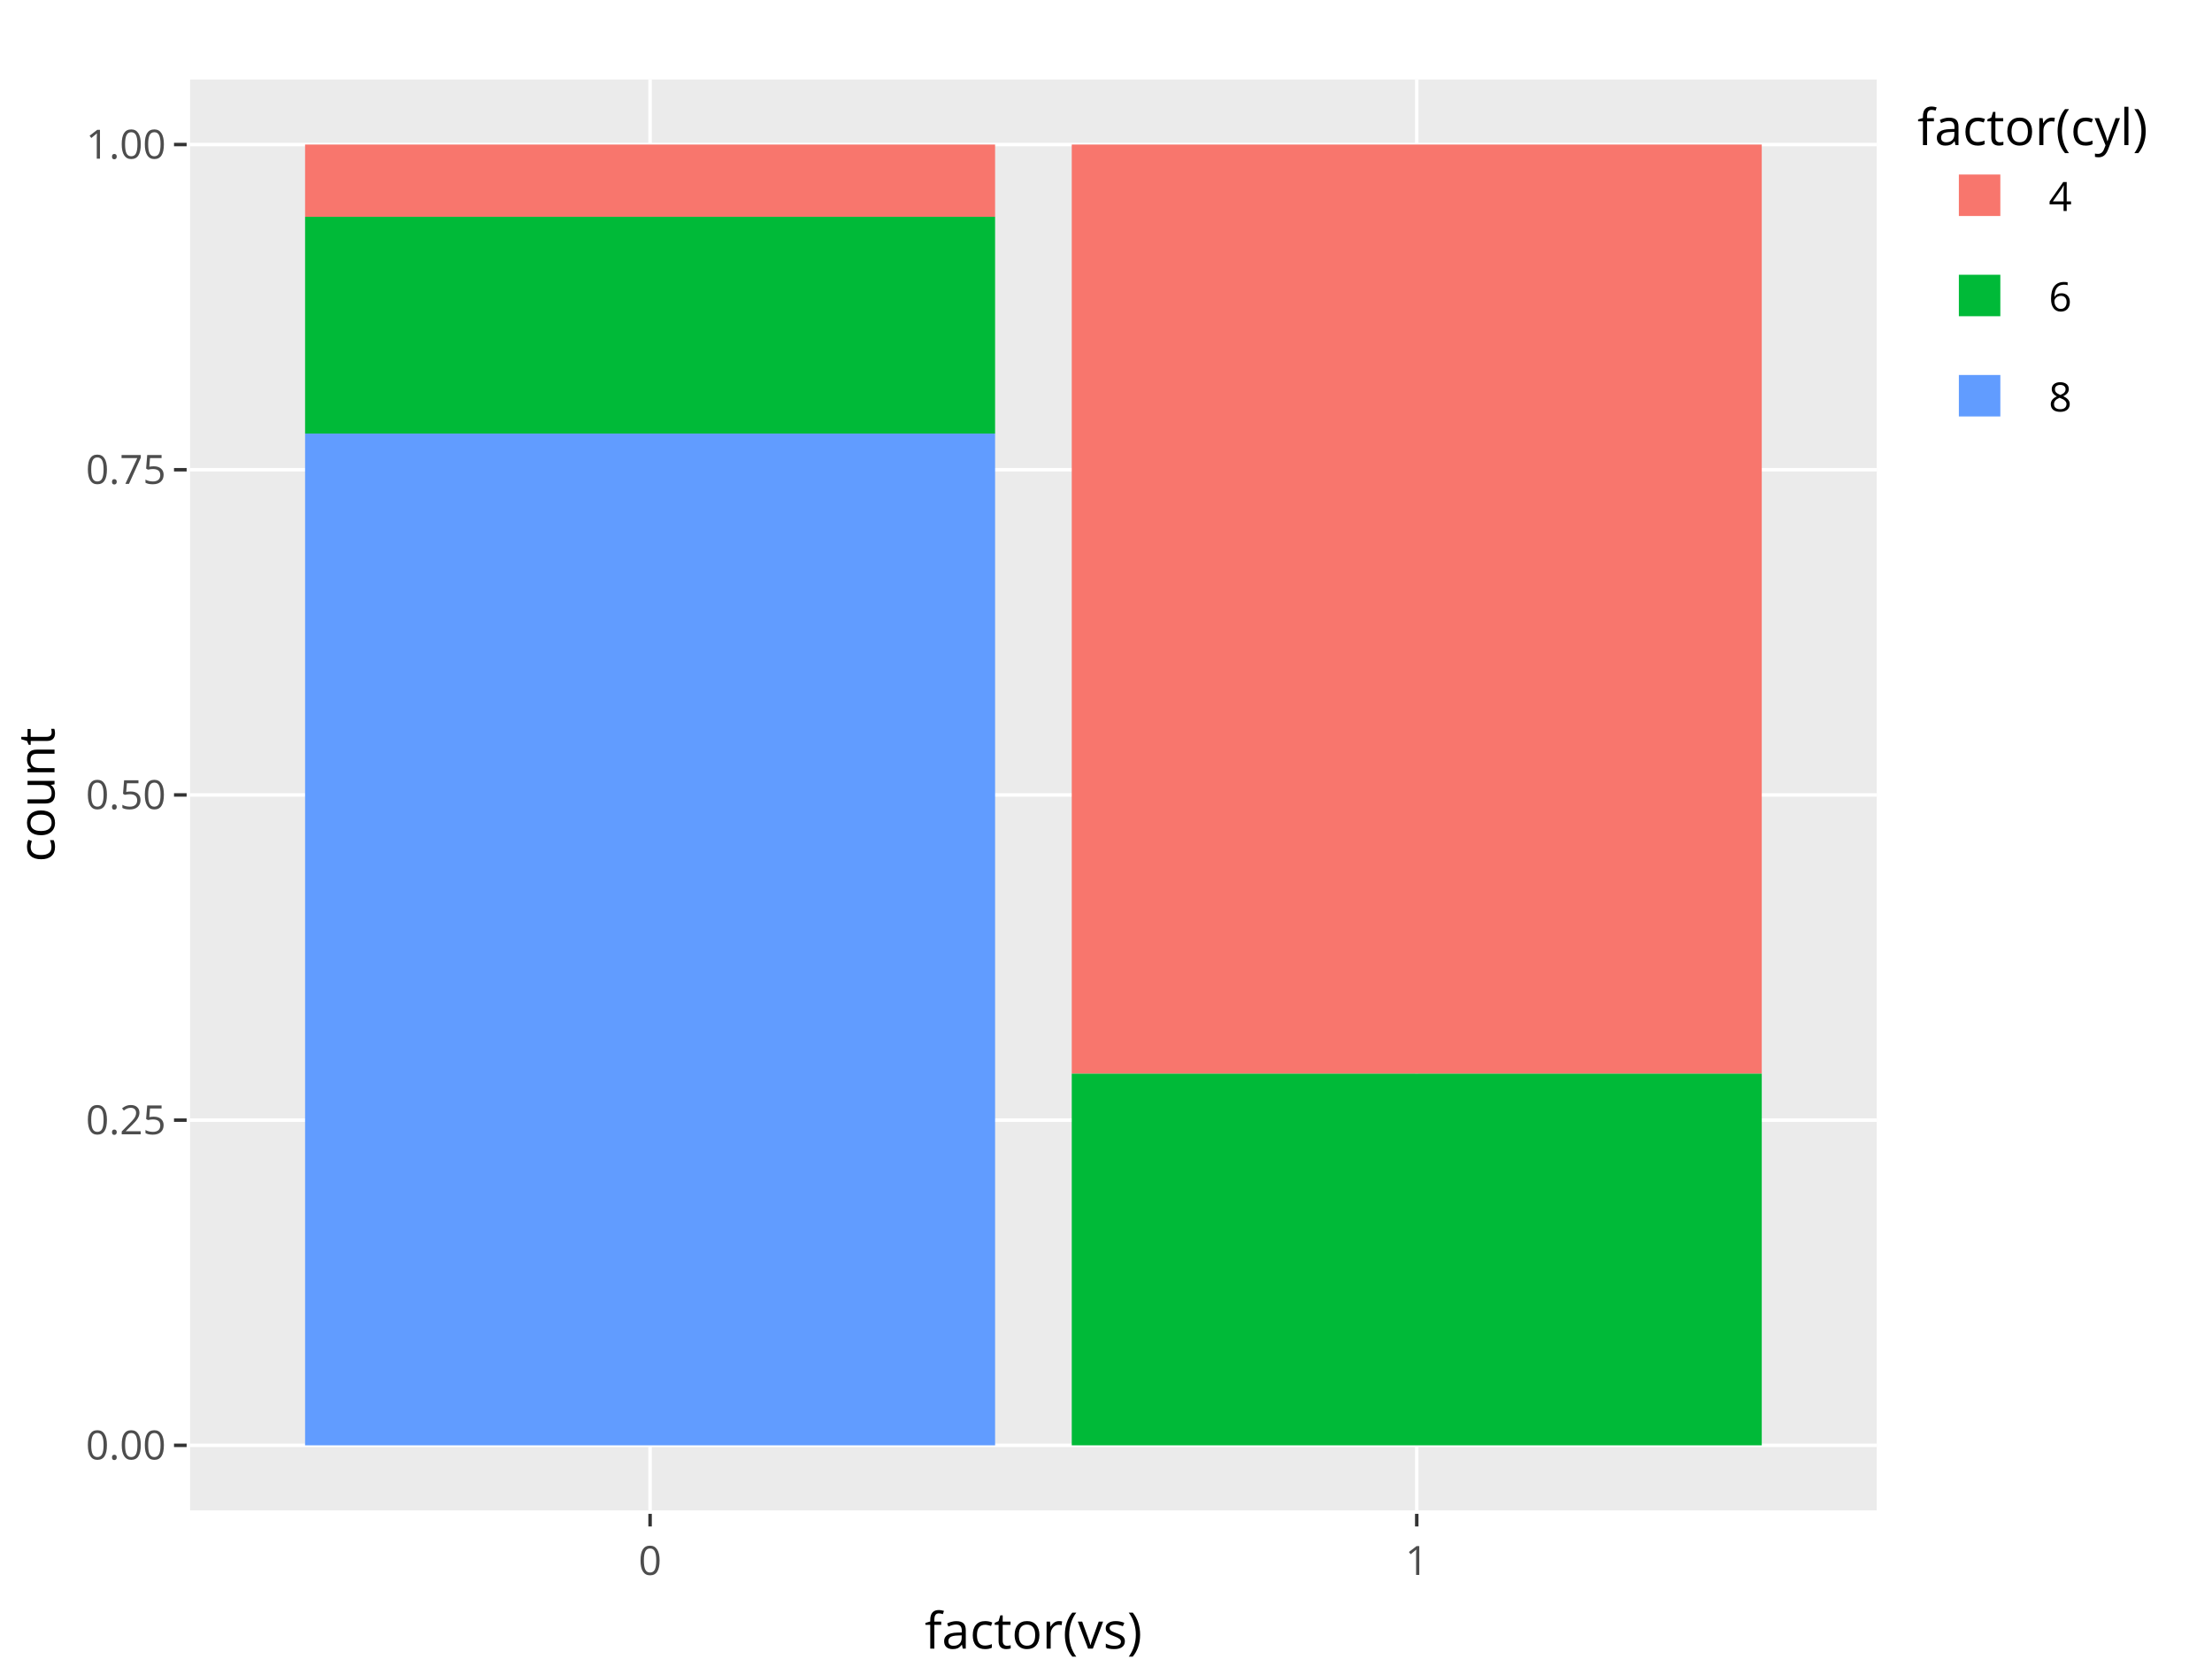
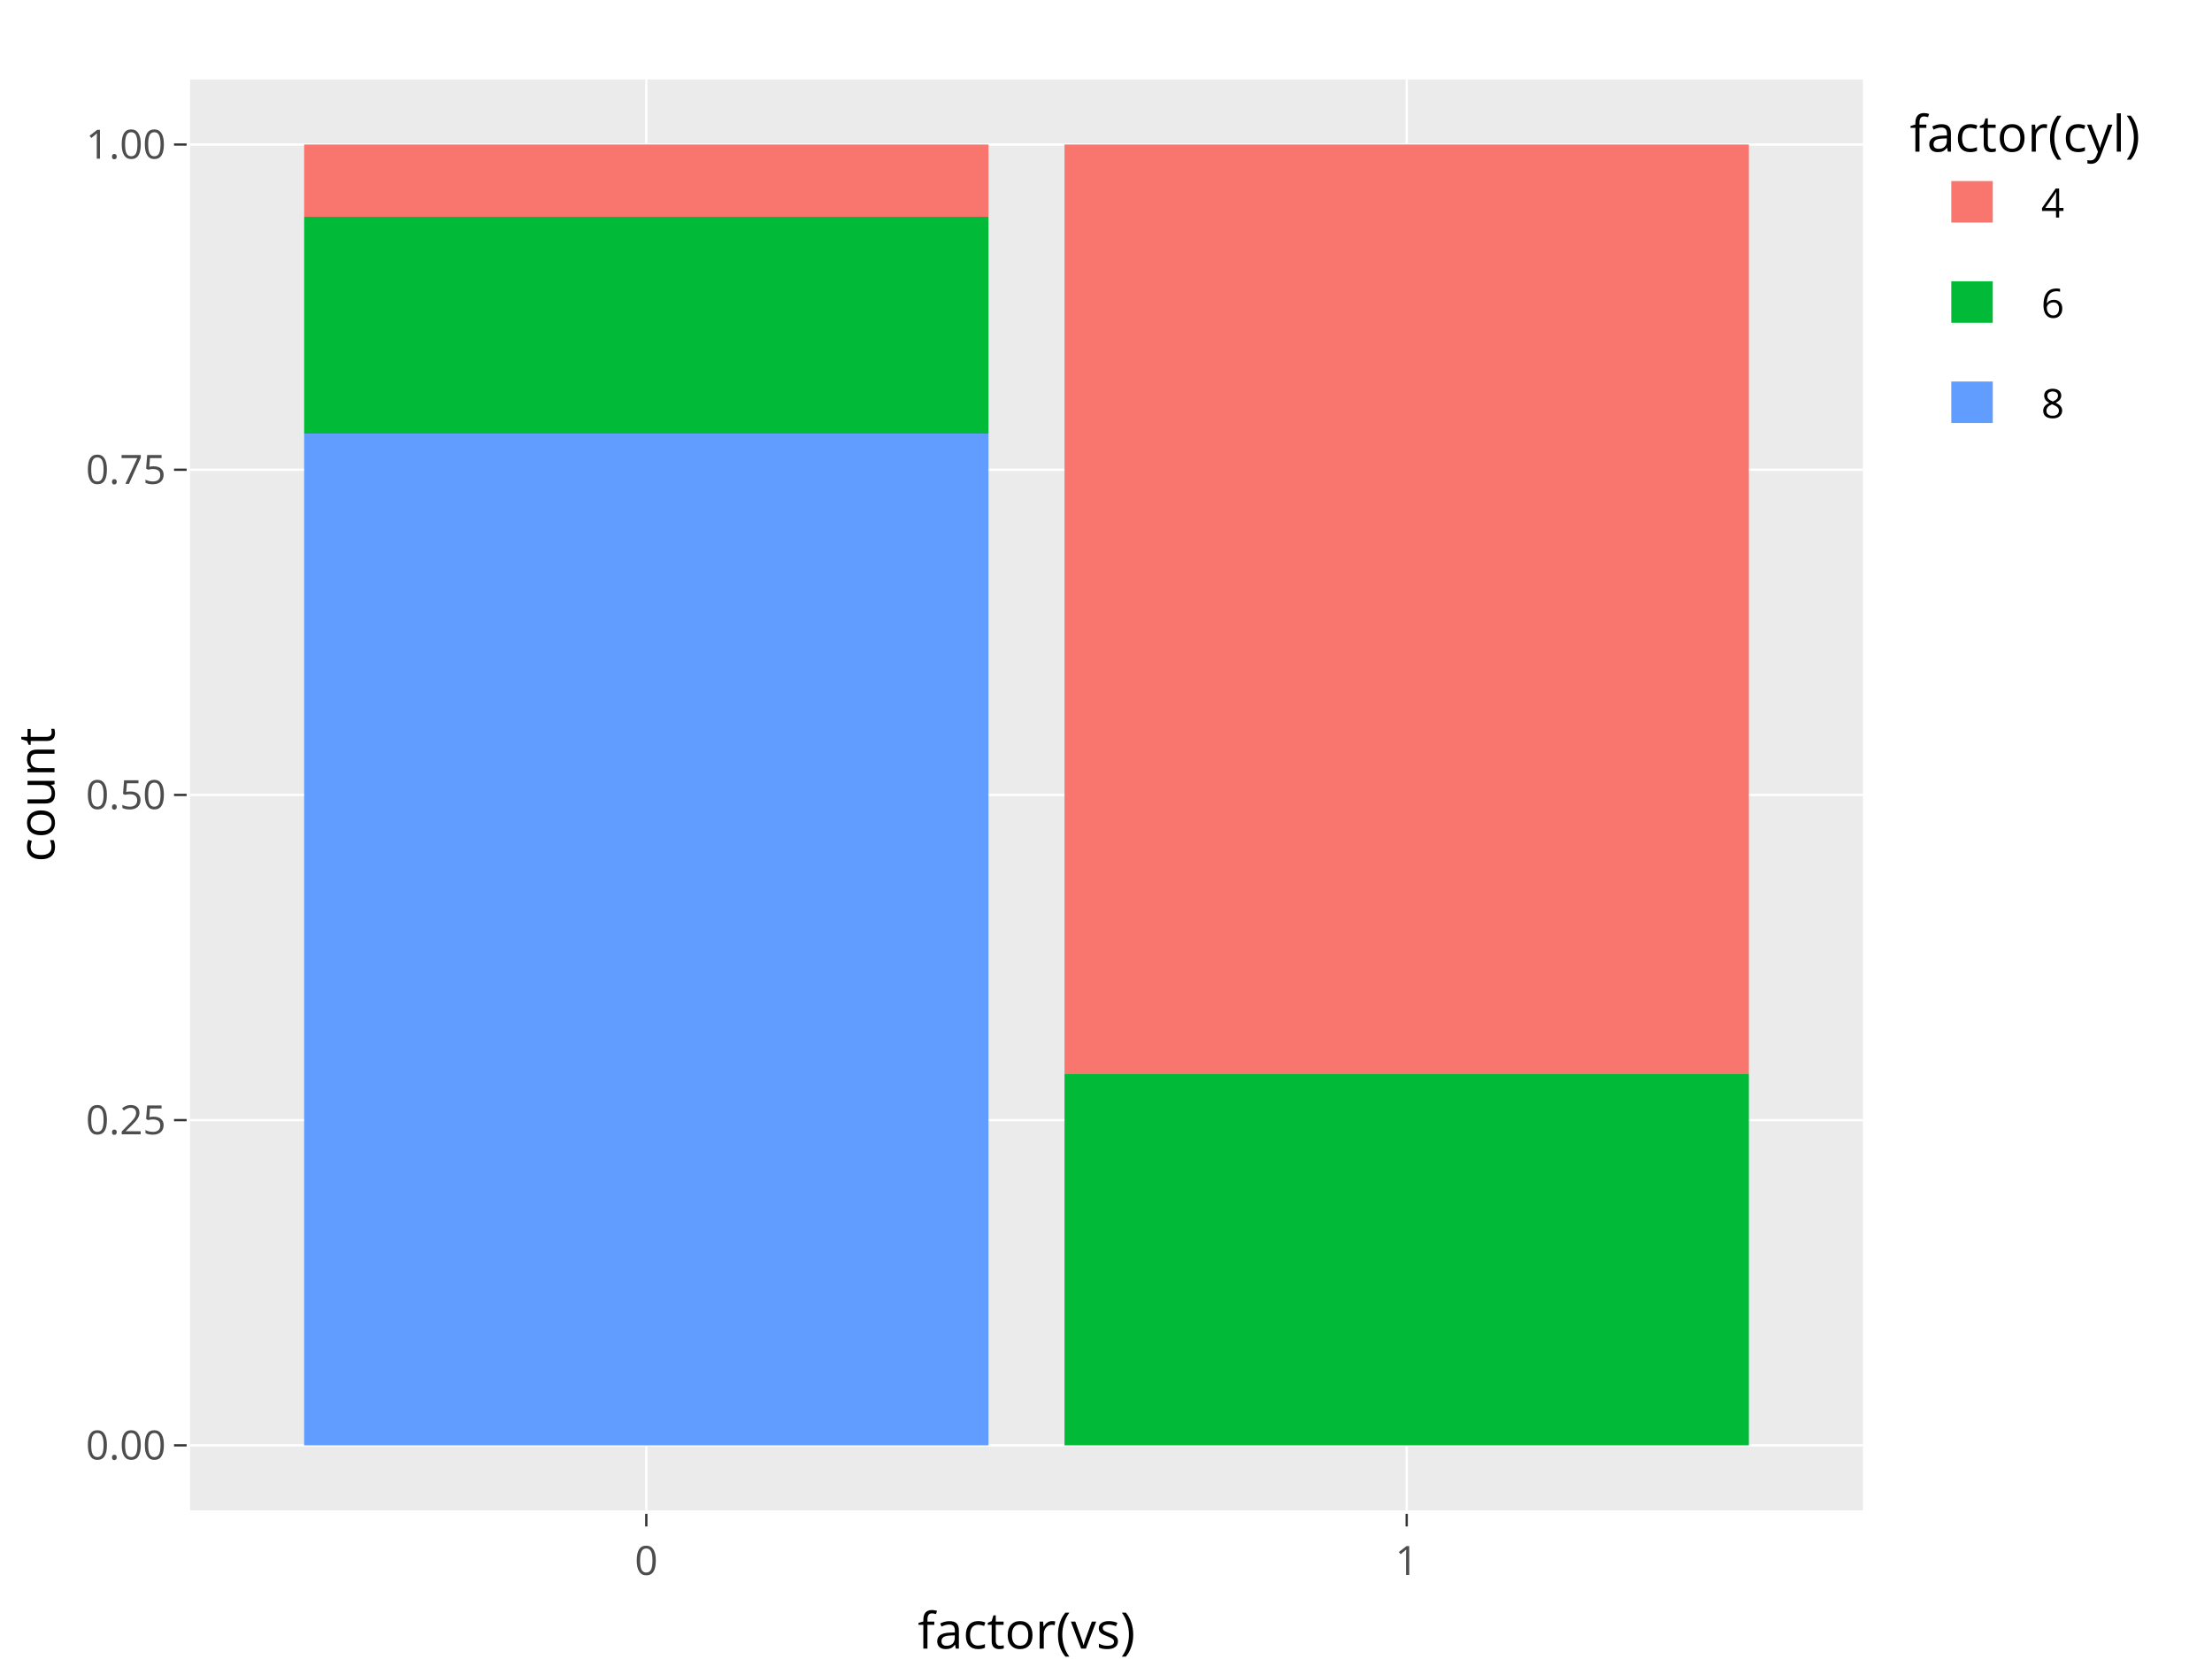
<svg xmlns="http://www.w3.org/2000/svg" class="main-svg" width="640" height="480" style="" viewBox="0 0 640 480">
  <rect x="0" y="0" width="640" height="480" style="fill: rgb(255, 255, 255); fill-opacity: 1;" />
  <defs id="defs-">
    <g class="clips">
      <clipPath id="clipxyplot" class="plotclip">
-         <rect width="488" height="414" />
+         <rect width="484" height="414" />
      </clipPath>
      <clipPath class="axesclip" id="clipx">
-         <rect x="55" y="0" width="488" height="480" />
+         <rect x="55" y="0" width="484" height="480" />
      </clipPath>
      <clipPath class="axesclip" id="clipy">
        <rect x="0" y="23" width="640" height="414" />
      </clipPath>
      <clipPath class="axesclip" id="clipxy">
-         <rect x="55" y="23" width="488" height="414" />
+         <rect x="55" y="23" width="484" height="414" />
      </clipPath>
    </g>
    <g class="gradients" />
    <g class="patterns" />
  </defs>
  <g class="bglayer">
-     <rect class="bg" x="55" y="23" width="488" height="414" style="fill: rgb(235, 235, 235); fill-opacity: 1; stroke-width: 0;" />
+     <rect class="bg" x="55" y="23" width="484" height="414" style="fill: rgb(235, 235, 235); fill-opacity: 1; stroke-width: 0;" />
  </g>
  <g class="layer-below">
    <g class="imagelayer" />
-     <g class="shapelayer">
-       <path data-index="0" fill-rule="evenodd" d="M55,437H543V23H55Z" style="opacity: 1; stroke: rgb(0, 0, 0); stroke-opacity: 0; fill: rgb(0, 0, 0); fill-opacity: 0; stroke-width: 0px;" />
-     </g>
+     <g class="shapelayer" />
  </g>
  <g class="cartesianlayer">
    <g class="subplot xy">
      <g class="layer-subplot">
        <g class="shapelayer" />
        <g class="imagelayer" />
      </g>
+       <g class="minor-gridlayer">
+         <g class="x" />
+         <g class="y" />
+       </g>
      <g class="gridlayer">
        <g class="x">
-           <path class="xgrid crisp" transform="translate(188.09,0)" d="M0,23v414" style="stroke: rgb(255, 255, 255); stroke-opacity: 1; stroke-width: 1px;" />
-           <path class="xgrid crisp" transform="translate(409.91,0)" d="M0,23v414" style="stroke: rgb(255, 255, 255); stroke-opacity: 1; stroke-width: 1px;" />
+           <path class="xgrid crisp" transform="translate(187,0)" d="M0,23v414" style="stroke: rgb(255, 255, 255); stroke-opacity: 1; stroke-width: 0.664px;" />
+           <path class="xgrid crisp" transform="translate(407,0)" d="M0,23v414" style="stroke: rgb(255, 255, 255); stroke-opacity: 1; stroke-width: 0.664px;" />
        </g>
        <g class="y">
-           <path class="ygrid crisp" transform="translate(0,418.18)" d="M55,0h488" style="stroke: rgb(255, 255, 255); stroke-opacity: 1; stroke-width: 1px;" />
-           <path class="ygrid crisp" transform="translate(0,324.09)" d="M55,0h488" style="stroke: rgb(255, 255, 255); stroke-opacity: 1; stroke-width: 1px;" />
-           <path class="ygrid crisp" transform="translate(0,230)" d="M55,0h488" style="stroke: rgb(255, 255, 255); stroke-opacity: 1; stroke-width: 1px;" />
-           <path class="ygrid crisp" transform="translate(0,135.91)" d="M55,0h488" style="stroke: rgb(255, 255, 255); stroke-opacity: 1; stroke-width: 1px;" />
-           <path class="ygrid crisp" transform="translate(0,41.82)" d="M55,0h488" style="stroke: rgb(255, 255, 255); stroke-opacity: 1; stroke-width: 1px;" />
+           <path class="ygrid crisp" transform="translate(0,418.18)" d="M55,0h484" style="stroke: rgb(255, 255, 255); stroke-opacity: 1; stroke-width: 0.664px;" />
+           <path class="ygrid crisp" transform="translate(0,324.09)" d="M55,0h484" style="stroke: rgb(255, 255, 255); stroke-opacity: 1; stroke-width: 0.664px;" />
+           <path class="ygrid crisp" transform="translate(0,230)" d="M55,0h484" style="stroke: rgb(255, 255, 255); stroke-opacity: 1; stroke-width: 0.664px;" />
+           <path class="ygrid crisp" transform="translate(0,135.91)" d="M55,0h484" style="stroke: rgb(255, 255, 255); stroke-opacity: 1; stroke-width: 0.664px;" />
+           <path class="ygrid crisp" transform="translate(0,41.82)" d="M55,0h484" style="stroke: rgb(255, 255, 255); stroke-opacity: 1; stroke-width: 0.664px;" />
        </g>
      </g>
      <g class="zerolinelayer" />
      <path class="xlines-below" />
      <path class="ylines-below" />
      <g class="overlines-below" />
      <g class="xaxislayer-below" />
      <g class="yaxislayer-below" />
      <g class="overaxes-below" />
      <g class="plot" transform="translate(55,23)" clip-path="url(#clipxyplot)">
        <g class="barlayer mlayer">
          <g class="trace bars" style="opacity: 1;">
            <g class="points">
              <g class="point">
-                 <path d="M33.27,39.73V18.82H232.91V39.73Z" style="vector-effect: non-scaling-stroke; opacity: 1; stroke-width: 1.89px; fill: rgb(248, 118, 109); fill-opacity: 1; stroke: rgb(0, 0, 0); stroke-opacity: 0;" />
-               </g>
-               <g class="point">
-                 <path d="M255.09,287.65V18.82H454.73V287.65Z" style="vector-effect: non-scaling-stroke; opacity: 1; stroke-width: 1.89px; fill: rgb(248, 118, 109); fill-opacity: 1; stroke: rgb(0, 0, 0); stroke-opacity: 0;" />
+                 <path d="M33,39.73V18.82H231V39.73Z" style="vector-effect: none; opacity: 1; stroke-width: 1.89px; fill: rgb(248, 118, 109); fill-opacity: 1; stroke: rgb(0, 0, 0); stroke-opacity: 0;" />
+               </g>
+               <g class="point">
+                 <path d="M253,287.65V18.82H451V287.65Z" style="vector-effect: none; opacity: 1; stroke-width: 1.89px; fill: rgb(248, 118, 109); fill-opacity: 1; stroke: rgb(0, 0, 0); stroke-opacity: 0;" />
              </g>
            </g>
          </g>
          <g class="trace bars" style="opacity: 1;">
            <g class="points">
              <g class="point">
-                 <path d="M33.27,102.45V39.73H232.91V102.45Z" style="vector-effect: non-scaling-stroke; opacity: 1; stroke-width: 1.89px; fill: rgb(0, 186, 56); fill-opacity: 1; stroke: rgb(0, 0, 0); stroke-opacity: 0;" />
-               </g>
-               <g class="point">
-                 <path d="M255.09,395.18V287.65H454.73V395.18Z" style="vector-effect: non-scaling-stroke; opacity: 1; stroke-width: 1.89px; fill: rgb(0, 186, 56); fill-opacity: 1; stroke: rgb(0, 0, 0); stroke-opacity: 0;" />
+                 <path d="M33,102.45V39.73H231V102.45Z" style="vector-effect: none; opacity: 1; stroke-width: 1.89px; fill: rgb(0, 186, 56); fill-opacity: 1; stroke: rgb(0, 0, 0); stroke-opacity: 0;" />
+               </g>
+               <g class="point">
+                 <path d="M253,395.18V287.65H451V395.18Z" style="vector-effect: none; opacity: 1; stroke-width: 1.89px; fill: rgb(0, 186, 56); fill-opacity: 1; stroke: rgb(0, 0, 0); stroke-opacity: 0;" />
              </g>
            </g>
          </g>
          <g class="trace bars" style="opacity: 1;">
            <g class="points">
              <g class="point">
-                 <path d="M33.27,395.18V102.45H232.91V395.18Z" style="vector-effect: non-scaling-stroke; opacity: 1; stroke-width: 1.89px; fill: rgb(97, 156, 255); fill-opacity: 1; stroke: rgb(0, 0, 0); stroke-opacity: 0;" />
+                 <path d="M33,395.18V102.45H231V395.18Z" style="vector-effect: none; opacity: 1; stroke-width: 1.89px; fill: rgb(97, 156, 255); fill-opacity: 1; stroke: rgb(0, 0, 0); stroke-opacity: 0;" />
              </g>
            </g>
          </g>
        </g>
      </g>
      <g class="overplot" />
      <path class="xlines-above crisp" d="" style="fill: none; stroke-width: 1px; stroke: rgb(0, 0, 0); stroke-opacity: 0;" />
      <path class="ylines-above crisp" d="" style="fill: none; stroke-width: 1px; stroke: rgb(0, 0, 0); stroke-opacity: 0;" />
      <g class="overlines-above" />
      <g class="xaxislayer-above">
-         <path class="xtick ticks crisp" d="M0,438v3.653" transform="translate(188.09,0)" style="stroke: rgb(51, 51, 51); stroke-opacity: 1; stroke-width: 1px;" />
-         <path class="xtick ticks crisp" d="M0,438v3.653" transform="translate(409.91,0)" style="stroke: rgb(51, 51, 51); stroke-opacity: 1; stroke-width: 1px;" />
+         <path class="xtick ticks crisp" d="M0,438v3.653" transform="translate(187,0)" style="stroke: rgb(51, 51, 51); stroke-opacity: 1; stroke-width: 0.664px;" />
+         <path class="xtick ticks crisp" d="M0,438v3.653" transform="translate(407,0)" style="stroke: rgb(51, 51, 51); stroke-opacity: 1; stroke-width: 0.664px;" />
        <g class="xtick">
-           <text text-anchor="middle" x="0" y="455.68" transform="translate(188.09,0)" style="font-family: 'Open Sans', verdana, arial, sans-serif; font-size: 11.69px; fill: rgb(77, 77, 77); fill-opacity: 1; white-space: pre; opacity: 1;">0</text>
+           <text text-anchor="middle" x="0" y="455.68" transform="translate(187,0)" style="font-family: 'Open Sans', verdana, arial, sans-serif; font-size: 11.69px; fill: rgb(77, 77, 77); fill-opacity: 1; white-space: pre; opacity: 1;">0</text>
        </g>
        <g class="xtick">
-           <text text-anchor="middle" x="0" y="455.68" style="font-family: 'Open Sans', verdana, arial, sans-serif; font-size: 11.69px; fill: rgb(77, 77, 77); fill-opacity: 1; white-space: pre; opacity: 1;" transform="translate(409.91,0)">1</text>
+           <text text-anchor="middle" x="0" y="455.68" style="font-family: 'Open Sans', verdana, arial, sans-serif; font-size: 11.69px; fill: rgb(77, 77, 77); fill-opacity: 1; white-space: pre; opacity: 1;" transform="translate(407,0)">1</text>
        </g>
      </g>
      <g class="yaxislayer-above">
-         <path class="ytick ticks crisp" d="M54,0h-3.653" transform="translate(0,418.18)" style="stroke: rgb(51, 51, 51); stroke-opacity: 1; stroke-width: 1px;" />
-         <path class="ytick ticks crisp" d="M54,0h-3.653" transform="translate(0,324.09)" style="stroke: rgb(51, 51, 51); stroke-opacity: 1; stroke-width: 1px;" />
-         <path class="ytick ticks crisp" d="M54,0h-3.653" transform="translate(0,230)" style="stroke: rgb(51, 51, 51); stroke-opacity: 1; stroke-width: 1px;" />
-         <path class="ytick ticks crisp" d="M54,0h-3.653" transform="translate(0,135.91)" style="stroke: rgb(51, 51, 51); stroke-opacity: 1; stroke-width: 1px;" />
-         <path class="ytick ticks crisp" d="M54,0h-3.653" transform="translate(0,41.82)" style="stroke: rgb(51, 51, 51); stroke-opacity: 1; stroke-width: 1px;" />
+         <path class="ytick ticks crisp" d="M54,0h-3.653" transform="translate(0,418.18)" style="stroke: rgb(51, 51, 51); stroke-opacity: 1; stroke-width: 0.664px;" />
+         <path class="ytick ticks crisp" d="M54,0h-3.653" transform="translate(0,324.09)" style="stroke: rgb(51, 51, 51); stroke-opacity: 1; stroke-width: 0.664px;" />
+         <path class="ytick ticks crisp" d="M54,0h-3.653" transform="translate(0,230)" style="stroke: rgb(51, 51, 51); stroke-opacity: 1; stroke-width: 0.664px;" />
+         <path class="ytick ticks crisp" d="M54,0h-3.653" transform="translate(0,135.91)" style="stroke: rgb(51, 51, 51); stroke-opacity: 1; stroke-width: 0.664px;" />
+         <path class="ytick ticks crisp" d="M54,0h-3.653" transform="translate(0,41.82)" style="stroke: rgb(51, 51, 51); stroke-opacity: 1; stroke-width: 0.664px;" />
        <g class="ytick">
          <text text-anchor="end" x="48.009" y="4.091" transform="translate(0,418.18)" style="font-family: 'Open Sans', verdana, arial, sans-serif; font-size: 11.69px; fill: rgb(77, 77, 77); fill-opacity: 1; white-space: pre; opacity: 1;">0.00</text>
        </g>
        <g class="ytick">
          <text text-anchor="end" x="48.009" y="4.091" style="font-family: 'Open Sans', verdana, arial, sans-serif; font-size: 11.69px; fill: rgb(77, 77, 77); fill-opacity: 1; white-space: pre; opacity: 1;" transform="translate(0,324.09)">0.25</text>
        </g>
        <g class="ytick">
          <text text-anchor="end" x="48.009" y="4.091" style="font-family: 'Open Sans', verdana, arial, sans-serif; font-size: 11.69px; fill: rgb(77, 77, 77); fill-opacity: 1; white-space: pre; opacity: 1;" transform="translate(0,230)">0.50</text>
        </g>
        <g class="ytick">
          <text text-anchor="end" x="48.009" y="4.091" style="font-family: 'Open Sans', verdana, arial, sans-serif; font-size: 11.69px; fill: rgb(77, 77, 77); fill-opacity: 1; white-space: pre; opacity: 1;" transform="translate(0,135.91)">0.75</text>
        </g>
        <g class="ytick">
          <text text-anchor="end" x="48.009" y="4.091" style="font-family: 'Open Sans', verdana, arial, sans-serif; font-size: 11.69px; fill: rgb(77, 77, 77); fill-opacity: 1; white-space: pre; opacity: 1;" transform="translate(0,41.82)">1.00</text>
        </g>
      </g>
      <g class="overaxes-above" />
    </g>
  </g>
  <g class="polarlayer" />
  <g class="smithlayer" />
  <g class="ternarylayer" />
  <g class="geolayer" />
  <g class="funnelarealayer" />
  <g class="pielayer" />
  <g class="iciclelayer" />
  <g class="treemaplayer" />
  <g class="sunburstlayer" />
  <g class="glimages" />
  <defs id="topdefs-">
    <g class="clips" />
    <clipPath id="legend">
-       <rect width="80" height="106" x="0" y="0" />
+       <rect width="80.22" height="106.22" x="1.89" y="1.89" />
    </clipPath>
  </defs>
  <g class="layer-above">
    <g class="imagelayer" />
    <g class="shapelayer" />
  </g>
  <g class="infolayer">
-     <g class="legend" pointer-events="all" transform="translate(552.76,23)">
-       <rect class="bg" shape-rendering="crispEdges" width="80" height="106" x="0" y="0" style="stroke: rgb(0, 0, 0); stroke-opacity: 0; fill: rgb(255, 255, 255); fill-opacity: 1; stroke-width: 0px;" />
+     <g class="legend" pointer-events="all" transform="translate(548.68,23)">
+       <rect class="bg" shape-rendering="crispEdges" width="82.11" height="108.11" x="0.945" y="0.945" style="stroke: rgb(0, 0, 0); stroke-opacity: 0; fill: rgb(255, 255, 255); fill-opacity: 1; stroke-width: 1.89px;" />
      <g class="scrollbox" transform="" clip-path="url(#legend)">
-         <text class="legendtitletext" text-anchor="start" x="2" y="18.995" style="font-family: 'Open Sans', verdana, arial, sans-serif; font-size: 14.612px; fill: rgb(0, 0, 0); fill-opacity: 1; white-space: pre;">factor(cyl)</text>
+         <text class="legendtitletext" text-anchor="start" x="3.89" y="20.885" style="font-family: 'Open Sans', verdana, arial, sans-serif; font-size: 14.612px; fill: rgb(0, 0, 0); fill-opacity: 1; white-space: pre;">factor(cyl)</text>
        <g class="groups" transform="">
-           <g class="traces" transform="translate(0,33.49543)" style="opacity: 1;">
+           <g class="traces" transform="translate(1.889764,35.3852)" style="opacity: 1;">
            <text class="legendtext" text-anchor="start" x="40" y="4.559" style="font-family: 'Open Sans', verdana, arial, sans-serif; font-size: 11.69px; fill: rgb(0, 0, 0); fill-opacity: 1; white-space: pre;">4</text>
            <g class="layers" style="opacity: 1;">
              <g class="legendfill" />
              <g class="legendlines" />
              <g class="legendsymbols">
                <g class="legendpoints">
                  <path class="legendundefined" d="M6,6H-6V-6H6Z" transform="translate(20,0)" style="stroke-width: 1.89px; fill: rgb(248, 118, 109); fill-opacity: 1; stroke: rgb(0, 0, 0); stroke-opacity: 0;" />
                </g>
              </g>
            </g>
            <rect class="legendtoggle" x="0" y="-9.5" width="47.438" height="19" style="fill: rgb(0, 0, 0); fill-opacity: 0;" />
          </g>
        </g>
        <g class="groups" transform="translate(0,10)">
-           <g class="traces" transform="translate(0,52.49543)" style="opacity: 1;">
+           <g class="traces" transform="translate(1.889764,54.3852)" style="opacity: 1;">
            <text class="legendtext" text-anchor="start" x="40" y="4.559" style="font-family: 'Open Sans', verdana, arial, sans-serif; font-size: 11.69px; fill: rgb(0, 0, 0); fill-opacity: 1; white-space: pre;">6</text>
            <g class="layers" style="opacity: 1;">
              <g class="legendfill" />
              <g class="legendlines" />
              <g class="legendsymbols">
                <g class="legendpoints">
                  <path class="legendundefined" d="M6,6H-6V-6H6Z" transform="translate(20,0)" style="stroke-width: 1.89px; fill: rgb(0, 186, 56); fill-opacity: 1; stroke: rgb(0, 0, 0); stroke-opacity: 0;" />
                </g>
              </g>
            </g>
            <rect class="legendtoggle" x="0" y="-9.5" width="47.438" height="19" style="fill: rgb(0, 0, 0); fill-opacity: 0;" />
          </g>
        </g>
        <g class="groups" transform="translate(0,20)">
-           <g class="traces" transform="translate(0,71.49543)" style="opacity: 1;">
+           <g class="traces" transform="translate(1.889764,73.3852)" style="opacity: 1;">
            <text class="legendtext" text-anchor="start" x="40" y="4.559" style="font-family: 'Open Sans', verdana, arial, sans-serif; font-size: 11.69px; fill: rgb(0, 0, 0); fill-opacity: 1; white-space: pre;">8</text>
            <g class="layers" style="opacity: 1;">
              <g class="legendfill" />
              <g class="legendlines" />
              <g class="legendsymbols">
                <g class="legendpoints">
                  <path class="legendundefined" d="M6,6H-6V-6H6Z" transform="translate(20,0)" style="stroke-width: 1.89px; fill: rgb(97, 156, 255); fill-opacity: 1; stroke: rgb(0, 0, 0); stroke-opacity: 0;" />
                </g>
              </g>
            </g>
            <rect class="legendtoggle" x="0" y="-9.5" width="47.438" height="19" style="fill: rgb(0, 0, 0); fill-opacity: 0;" />
          </g>
        </g>
      </g>
      <rect class="scrollbar" rx="20" ry="3" width="0" height="0" x="0" y="0" style="fill: rgb(128, 139, 164); fill-opacity: 1;" />
    </g>
    <g class="g-gtitle" />
    <g class="g-xtitle" transform="translate(0,-13.83562)">
-       <text class="xtitle" x="299" y="490.836" text-anchor="middle" style="font-family: 'Open Sans', verdana, arial, sans-serif; font-size: 14.61px; fill: rgb(0, 0, 0); opacity: 1; font-weight: normal; white-space: pre;">factor(vs)</text>
+       <text class="xtitle" x="297" y="490.836" text-anchor="middle" style="font-family: 'Open Sans', verdana, arial, sans-serif; font-size: 14.61px; fill: rgb(0, 0, 0); opacity: 1; font-weight: normal; white-space: pre;">factor(vs)</text>
    </g>
    <g class="g-ytitle">
      <text class="ytitle" transform="rotate(-90,15.77626,230)" x="15.776" y="230" text-anchor="middle" style="font-family: 'Open Sans', verdana, arial, sans-serif; font-size: 14.61px; fill: rgb(0, 0, 0); opacity: 1; font-weight: normal; white-space: pre;">count</text>
    </g>
  </g>
</svg>
